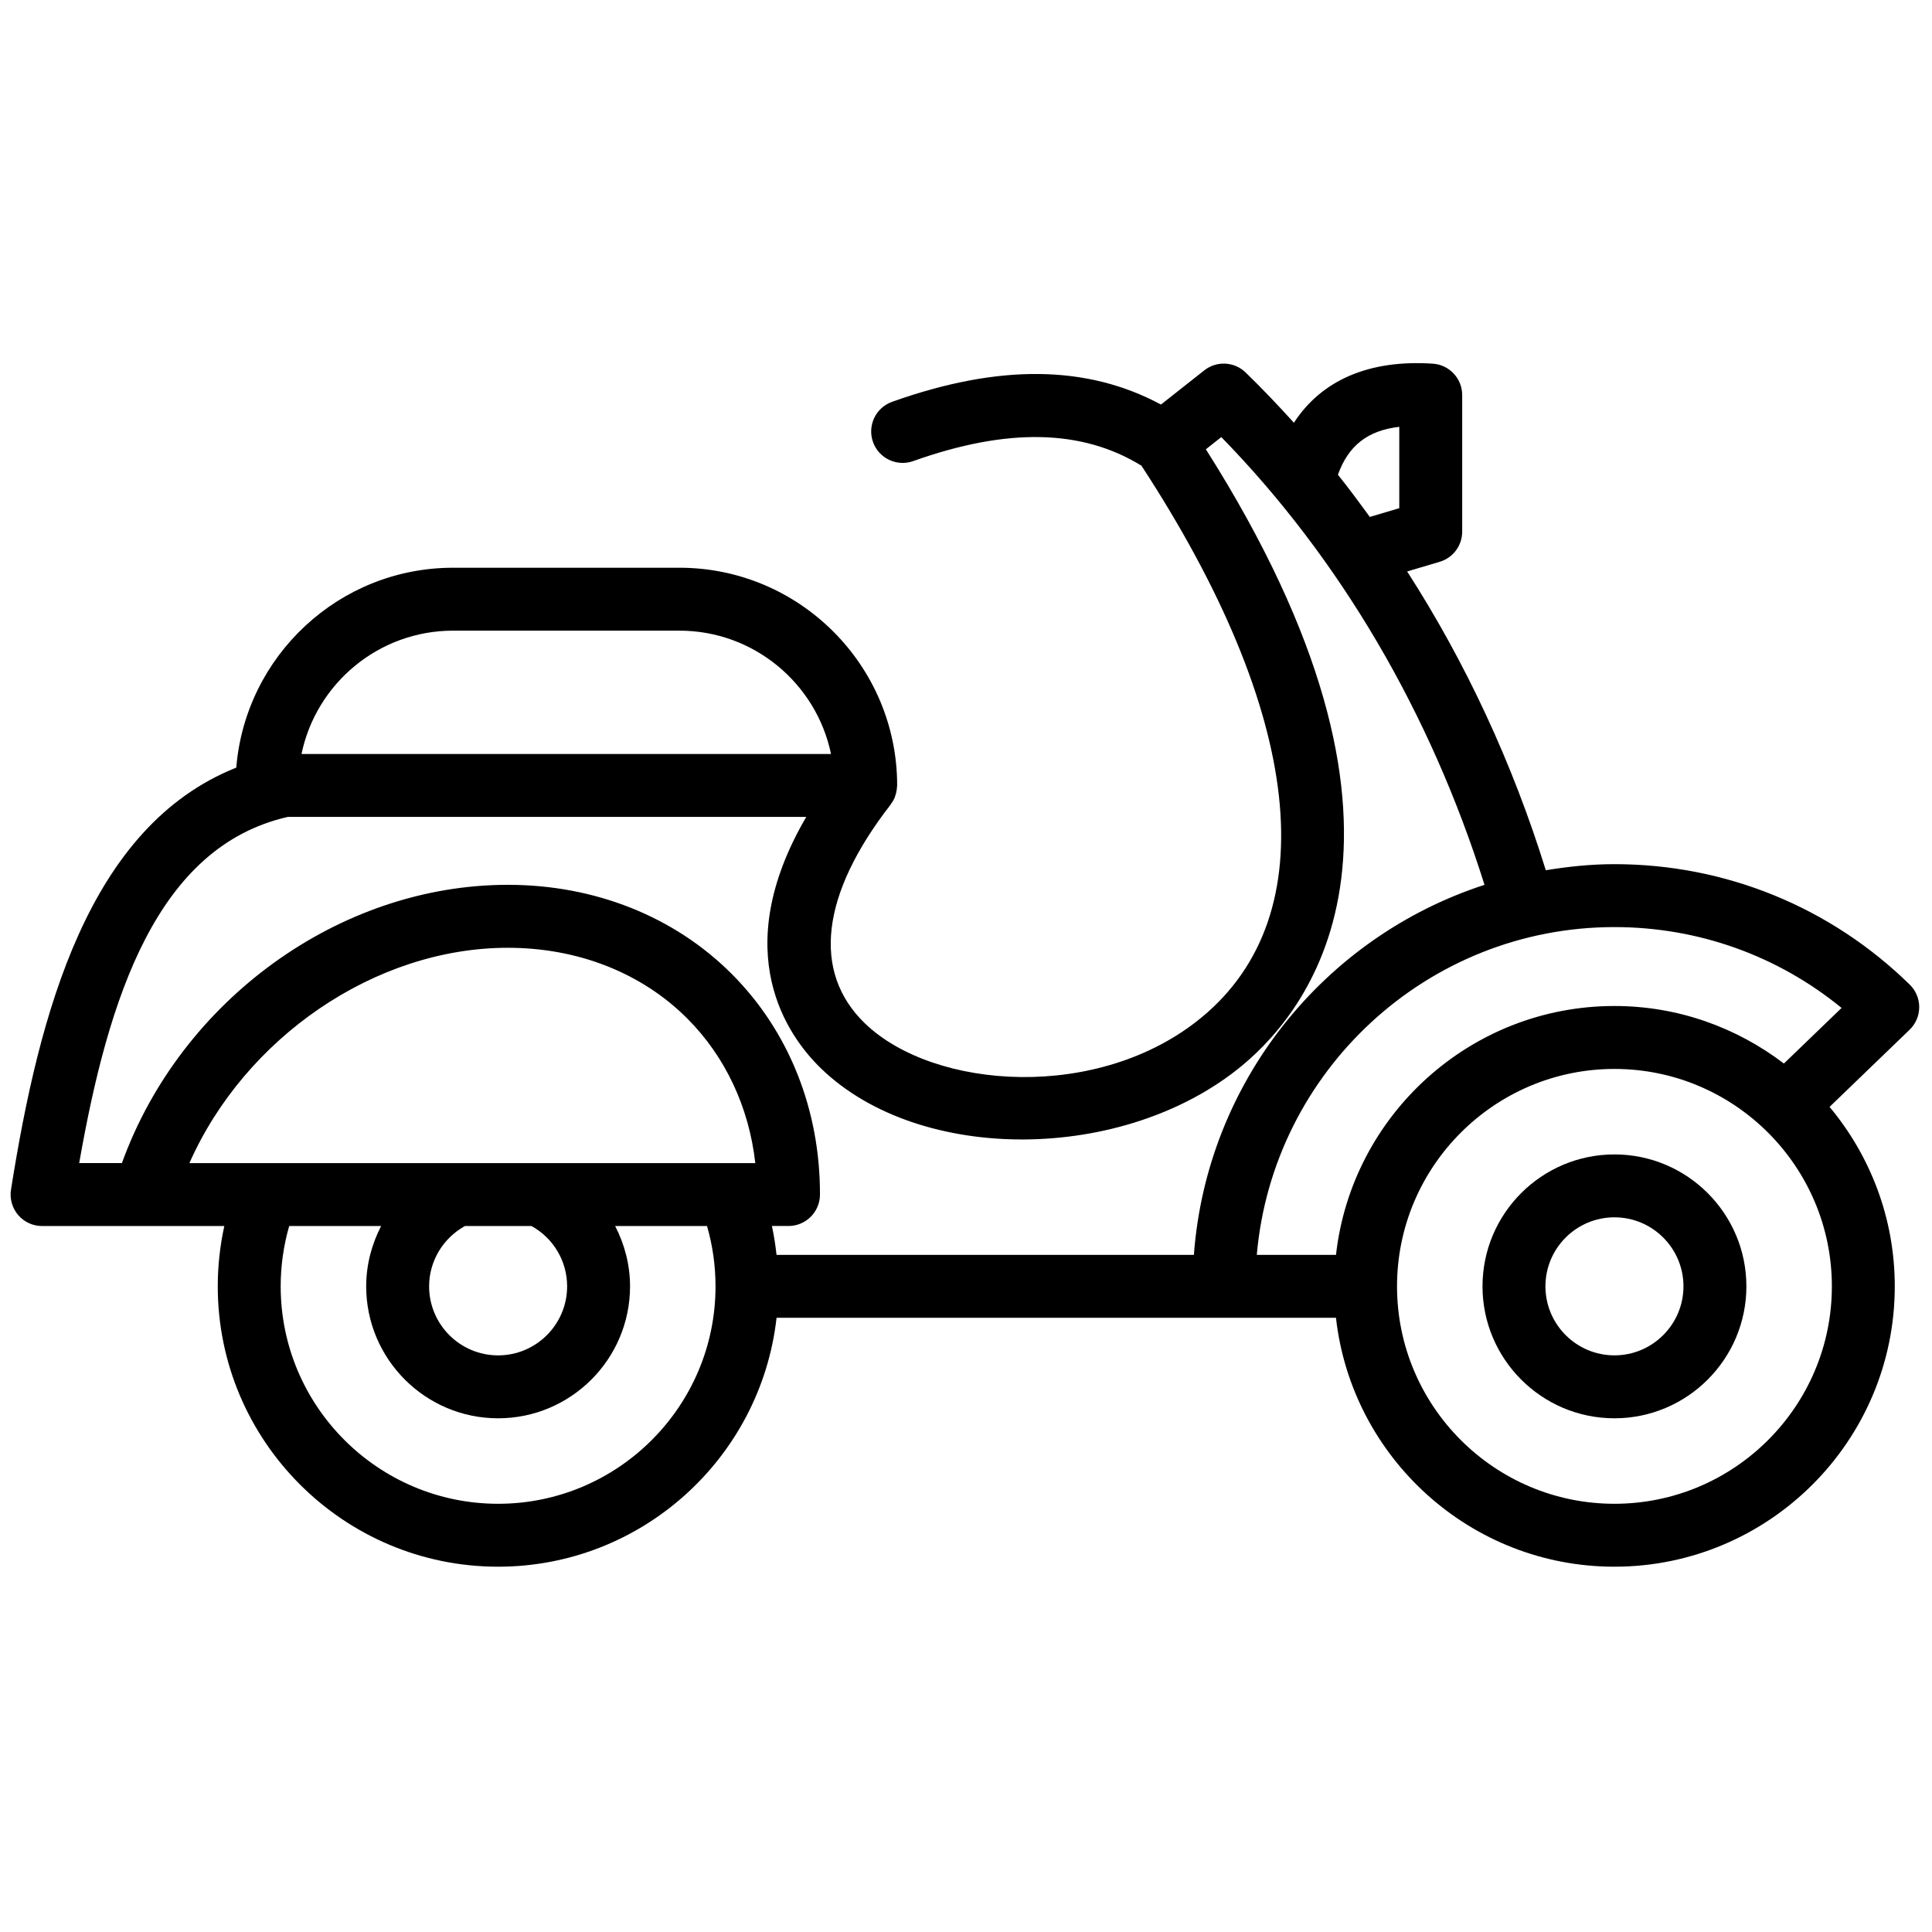
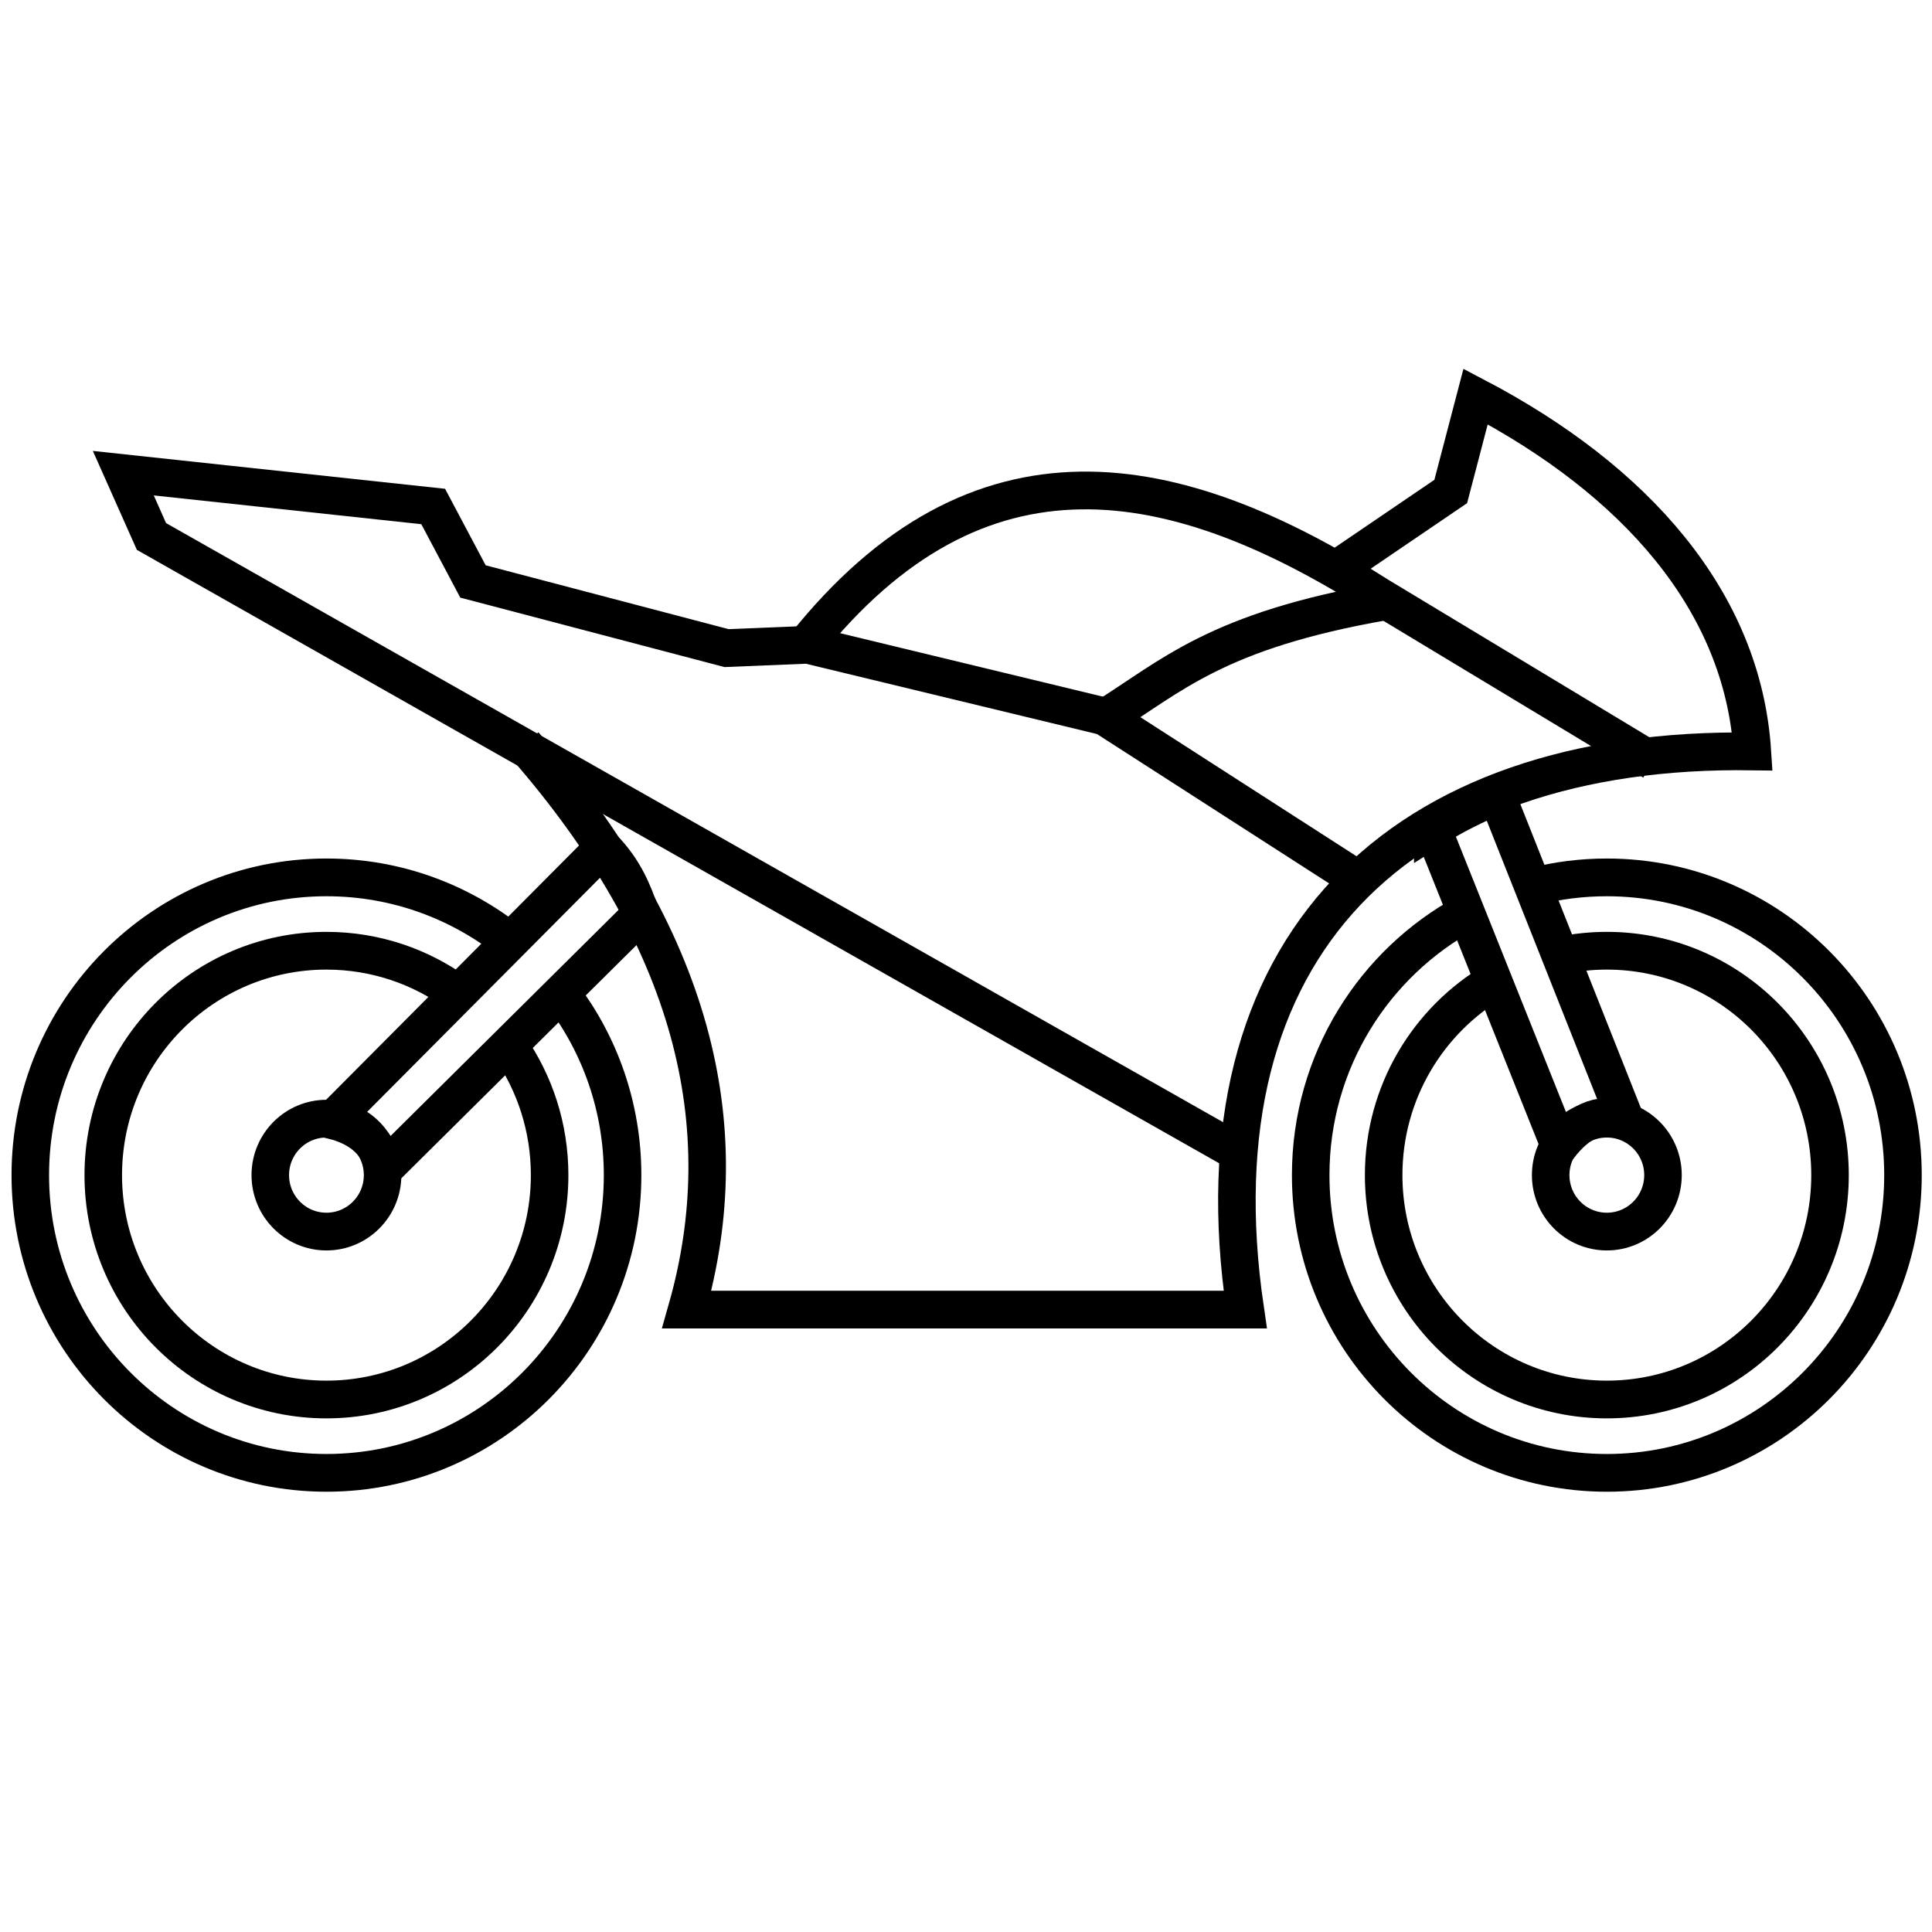
- <svg xmlns="http://www.w3.org/2000/svg" version="1.1" width="256" height="256" viewBox="0 0 256 256" xml:space="preserve">
-   <defs>
+ <svg xmlns="http://www.w3.org/2000/svg" version="1.1" width="256" height="256" viewBox="0 0 256 256" xml:space="preserve" id="svg1">
+   <defs id="defs1">
</defs>
-   <g style="stroke: none; stroke-width: 0; stroke-dasharray: none; stroke-linecap: butt; stroke-linejoin: miter; stroke-miterlimit: 10; fill: none; fill-rule: nonzero; opacity: 1;" transform="translate(1.406593 1.406593) scale(2.81 2.81)">
-     <path d="M 90 46.996 c 0.002 -0.401 -0.159 -0.785 -0.446 -1.066 c -3.742 -3.663 -8.688 -5.681 -13.925 -5.681 c -1.105 0 -2.181 0.113 -3.237 0.287 c -1.57 -5.054 -3.775 -9.792 -6.538 -14.089 l 1.534 -0.456 c 0.63 -0.187 1.061 -0.765 1.061 -1.422 v -6.44 c 0 -0.78 -0.604 -1.427 -1.381 -1.48 c -3.003 -0.202 -5.249 0.774 -6.554 2.785 c -0.737 -0.813 -1.492 -1.608 -2.276 -2.369 c -0.534 -0.52 -1.371 -0.561 -1.953 -0.1 l -2.041 1.611 c -3.481 -1.871 -7.635 -1.926 -12.679 -0.129 c -0.772 0.275 -1.174 1.124 -0.899 1.896 c 0.275 0.772 1.125 1.174 1.896 0.899 c 4.443 -1.584 7.965 -1.505 10.763 0.218 c 7.639 11.693 8.69 21.16 2.86 25.995 c -4.838 4.014 -12.659 3.441 -15.908 0.294 c -2.499 -2.421 -2.067 -6.079 1.215 -10.302 c 0.007 -0.009 0.01 -0.02 0.017 -0.03 c 0.074 -0.1 0.138 -0.206 0.185 -0.323 c 0.006 -0.014 0.008 -0.029 0.013 -0.043 c 0.037 -0.099 0.062 -0.203 0.077 -0.311 c 0.005 -0.035 0.008 -0.07 0.011 -0.105 c 0.002 -0.033 0.01 -0.064 0.01 -0.098 c 0 -5.661 -4.606 -10.266 -10.266 -10.266 H 20.865 c -5.377 0 -9.794 4.158 -10.224 9.426 c -6.958 2.771 -9.294 11.514 -10.623 19.9 c -0.068 0.428 0.055 0.865 0.337 1.196 c 0.282 0.329 0.694 0.52 1.128 0.52 h 4.824 h 3.77 c -0.204 0.931 -0.309 1.883 -0.309 2.844 c 0 7.29 5.93 13.22 13.22 13.22 c 6.787 0 12.39 -5.143 13.13 -11.737 h 26.379 c 0.74 6.593 6.343 11.737 13.13 11.737 c 7.29 0 13.22 -5.93 13.22 -13.22 c 0 -3.217 -1.158 -6.167 -3.075 -8.462 l 3.772 -3.636 C 89.835 47.78 89.998 47.397 90 46.996 z M 65.482 19.627 v 3.836 l -1.39 0.413 c -0.49 -0.674 -0.984 -1.343 -1.503 -1.991 C 63.079 20.516 63.99 19.797 65.482 19.627 z M 20.865 29.238 h 10.673 c 3.517 0 6.46 2.5 7.148 5.816 H 13.717 C 14.404 31.738 17.348 29.238 20.865 29.238 z M 13.07 38.021 h 24.448 c -3.731 6.393 -0.859 10.354 0.695 11.859 c 4.67 4.526 14.325 4.455 19.866 -0.14 c 3.327 -2.759 9.69 -11.049 -1.717 -29.055 l 0.728 -0.575 c 5.616 5.755 9.862 13.013 12.411 21.114 c -7.533 2.445 -13.096 9.264 -13.704 17.448 H 36.117 c -0.051 -0.458 -0.12 -0.912 -0.219 -1.361 h 0.783 c 0.818 0 1.482 -0.663 1.484 -1.481 c 0.007 -4.014 -1.469 -7.707 -4.156 -10.4 c -2.708 -2.713 -6.459 -4.207 -10.561 -4.207 c -7.958 0 -15.432 5.459 -18.199 13.12 H 3.234 C 4.606 46.517 6.899 39.427 13.07 38.021 z M 23.447 44.192 c 3.309 0 6.314 1.185 8.461 3.335 c 1.796 1.799 2.909 4.181 3.208 6.818 H 8.431 C 11.046 48.44 17.177 44.192 23.447 44.192 z M 26.242 60.157 c 0 1.795 -1.46 3.255 -3.254 3.255 c -1.795 0 -3.254 -1.46 -3.254 -3.255 c 0 -1.192 0.659 -2.276 1.691 -2.844 h 3.138 C 25.599 57.887 26.242 58.969 26.242 60.157 z M 22.988 70.41 c -5.653 0 -10.253 -4.599 -10.253 -10.253 c 0 -0.968 0.136 -1.924 0.401 -2.844 h 4.335 c -0.446 0.865 -0.704 1.832 -0.704 2.844 c 0 3.431 2.791 6.222 6.221 6.222 c 3.43 0 6.221 -2.791 6.221 -6.222 c 0 -1.012 -0.256 -1.979 -0.702 -2.844 h 4.332 c 0.265 0.918 0.401 1.876 0.401 2.844 C 33.241 65.811 28.641 70.41 22.988 70.41 z M 75.628 70.41 c -5.653 0 -10.252 -4.599 -10.252 -10.253 c 0 -5.653 4.599 -10.252 10.252 -10.252 c 5.654 0 10.253 4.599 10.253 10.252 C 85.882 65.811 81.282 70.41 75.628 70.41 z M 83.619 49.65 c -2.222 -1.694 -4.987 -2.713 -7.991 -2.713 c -6.787 0 -12.39 5.143 -13.13 11.736 h -3.735 c 0.755 -8.647 8.025 -15.457 16.866 -15.457 c 3.943 0 7.693 1.344 10.71 3.813 L 83.619 49.65 z" style="stroke: none; stroke-width: 1; stroke-dasharray: none; stroke-linecap: butt; stroke-linejoin: miter; stroke-miterlimit: 10; fill: rgb(0,0,0); fill-rule: nonzero; opacity: 1;" transform=" matrix(1 0 0 1 0 0) " stroke-linecap="round" />
-     <path d="M 75.628 53.936 c -3.431 0 -6.221 2.79 -6.221 6.221 s 2.79 6.222 6.221 6.222 c 3.431 0 6.222 -2.791 6.222 -6.222 S 79.059 53.936 75.628 53.936 z M 75.628 63.411 c -1.795 0 -3.254 -1.46 -3.254 -3.255 s 1.459 -3.254 3.254 -3.254 c 1.795 0 3.255 1.459 3.255 3.254 S 77.423 63.411 75.628 63.411 z" style="stroke: none; stroke-width: 1; stroke-dasharray: none; stroke-linecap: butt; stroke-linejoin: miter; stroke-miterlimit: 10; fill: rgb(0,0,0); fill-rule: nonzero; opacity: 1;" transform=" matrix(1 0 0 1 0 0) " stroke-linecap="round" />
+   <g id="g15" style="display:inline;stroke:#000000" transform="matrix(0.9947354,0,0,1.0001,-0.5719215,-8.836386)">
+     <path style="fill:none;stroke:#000000;stroke-width:5;stroke-linecap:butt;stroke-linejoin:miter;stroke-miterlimit:4;stroke-dasharray:none;stroke-opacity:1" d="m 180.799,124.947 -33.113,-21.192 -39.515,-9.492 -10.817,0.442 -33.776,-8.83 -5.298,-9.934 -41.281,-4.415 3.753,8.389 143.712,81.017" id="path1975" />
+     <path style="fill:none;stroke:#000000;stroke-width:5;stroke-linecap:butt;stroke-linejoin:miter;stroke-dasharray:none;stroke-opacity:1" d="m 107.729,94.483 c 23.164,-28.952 49.338,-23.935 76.602,-6.623 l 36.425,21.855" id="path1" />
+     <path style="fill:none;stroke:#000000;stroke-width:5;stroke-linecap:butt;stroke-linejoin:miter;stroke-dasharray:none;stroke-opacity:1" d="m 184.993,88.523 c -22.391,3.892 -28.355,9.889 -37.308,15.453" id="path2" />
+     <path style="fill:none;stroke:#000000;stroke-width:5;stroke-linecap:butt;stroke-linejoin:miter;stroke-dasharray:none;stroke-opacity:1" d="m 178.812,84.108 15.011,-10.155 3.311,-12.583 c 21.299,11.095 35.566,27.103 36.866,47.021 -46.887,-0.668 -74.696,25.712 -67.551,73.953 H 92.055 c 6.973,-24.378 0.819,-49.281 -21.634,-74.836" id="path3" />
+     <g id="g9" style="stroke:#000000">
+       <path id="path7" style="fill:none;stroke:#000000;stroke-width:5" d="m 68.484,147.576 c 3.344,4.809 5.304,10.652 5.304,16.953 3e-6,16.419 -13.31,29.729 -29.729,29.729 -16.419,0 -29.729,-13.31 -29.729,-29.729 3e-6,-16.419 13.31,-29.729 29.729,-29.729 6.561,0 12.626,2.125 17.543,5.725" />
+       <path id="circle7" style="fill:none;stroke:#000000;stroke-width:5" d="m 75.471,140.663 c 5.043,6.627 8.036,14.897 8.036,23.866 -10e-7,21.786 -17.661,39.448 -39.448,39.448 -21.786,0 -39.448,-17.661 -39.448,-39.448 -1.1e-6,-21.786 17.661,-39.448 39.448,-39.448 9.31,0 17.866,3.225 24.614,8.619" />
+       <circle style="fill:none;stroke:#000000;stroke-width:5;stroke-dasharray:none" id="circle9" cy="164.529" cx="44.059" r="7.48" />
+     </g>
+     <g id="g12" transform="translate(170.5563)" style="stroke:#000000">
+       <path id="circle10" style="fill:none;stroke:#000000;stroke-width:5" d="m 37.946,135.429 c 1.973,-0.412 4.018,-0.629 6.114,-0.629 16.419,0 29.729,13.31 29.729,29.729 2e-6,16.419 -13.31,29.729 -29.729,29.729 -16.419,0 -29.729,-13.31 -29.729,-29.729 2e-6,-10.961 5.932,-20.537 14.761,-25.692" />
+       <path id="circle11" style="fill:none;stroke:#000000;stroke-width:5" d="m 34.391,126.275 c 3.094,-0.779 6.333,-1.193 9.668,-1.193 21.786,0 39.448,17.661 39.448,39.448 10e-7,21.786 -17.661,39.448 -39.448,39.448 -21.786,0 -39.448,-17.661 -39.448,-39.448 -7e-7,-15.038 8.414,-28.11 20.791,-34.766" />
+       <circle style="fill:none;stroke:#000000;stroke-width:5;stroke-dasharray:none" id="circle12" cy="164.529" cx="44.059" r="7.48" />
+     </g>
+     <path style="fill:none;stroke:#000000;stroke-width:5;stroke-linecap:butt;stroke-linejoin:miter;stroke-dasharray:none;stroke-opacity:1" d="m 44.845,157.25 36.063,-36.063 c 2.868,2.927 4.005,5.854 5.035,8.782 l -34.073,33.605 c -0.846,-2.923 -2.756,-5.267 -7.025,-6.323 z" id="path12" />
+     <path style="fill:none;stroke:#000000;stroke-width:4.97;stroke-linecap:butt;stroke-linejoin:miter;stroke-dasharray:none;stroke-opacity:1" d="m 191.415,118.652 16.892,42.033 c 2.389,-3.029 5.162,-4.731 8.798,-3.464 l -17.127,-42.956 c -2.854,1.209 -5.709,2.567 -8.563,4.388 z" id="path13" />
  </g>
</svg>
